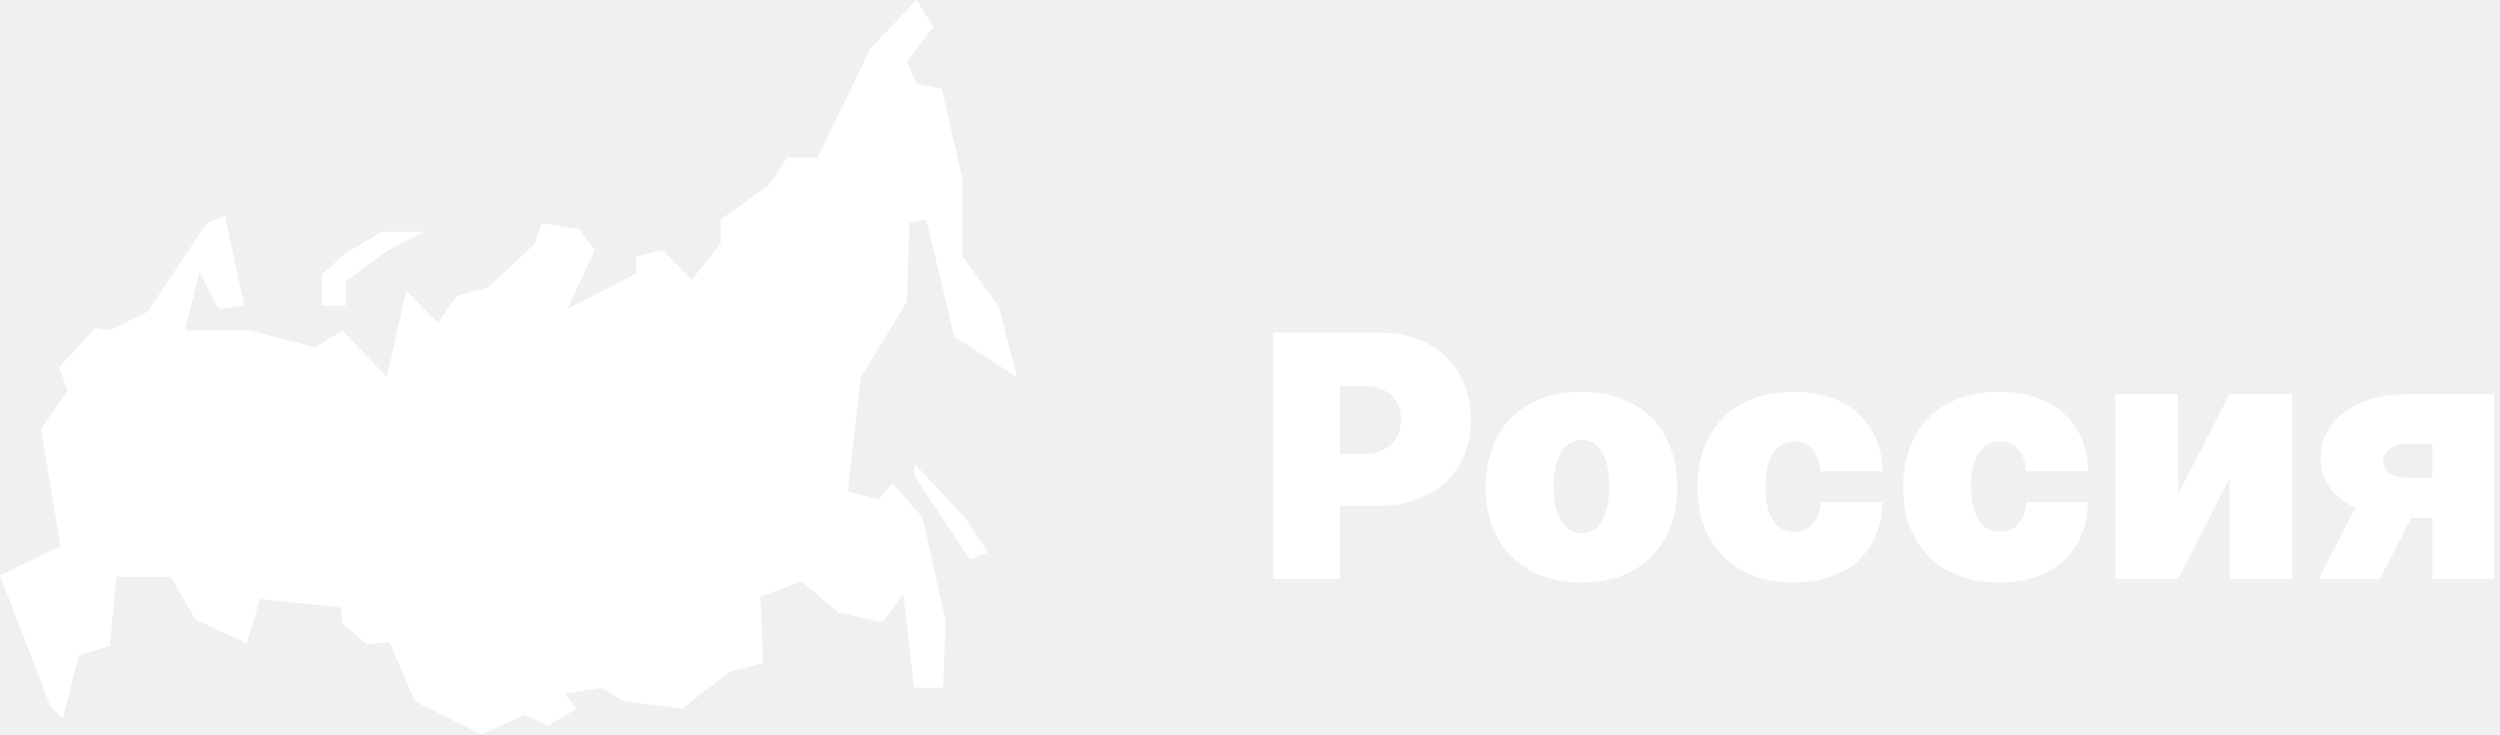
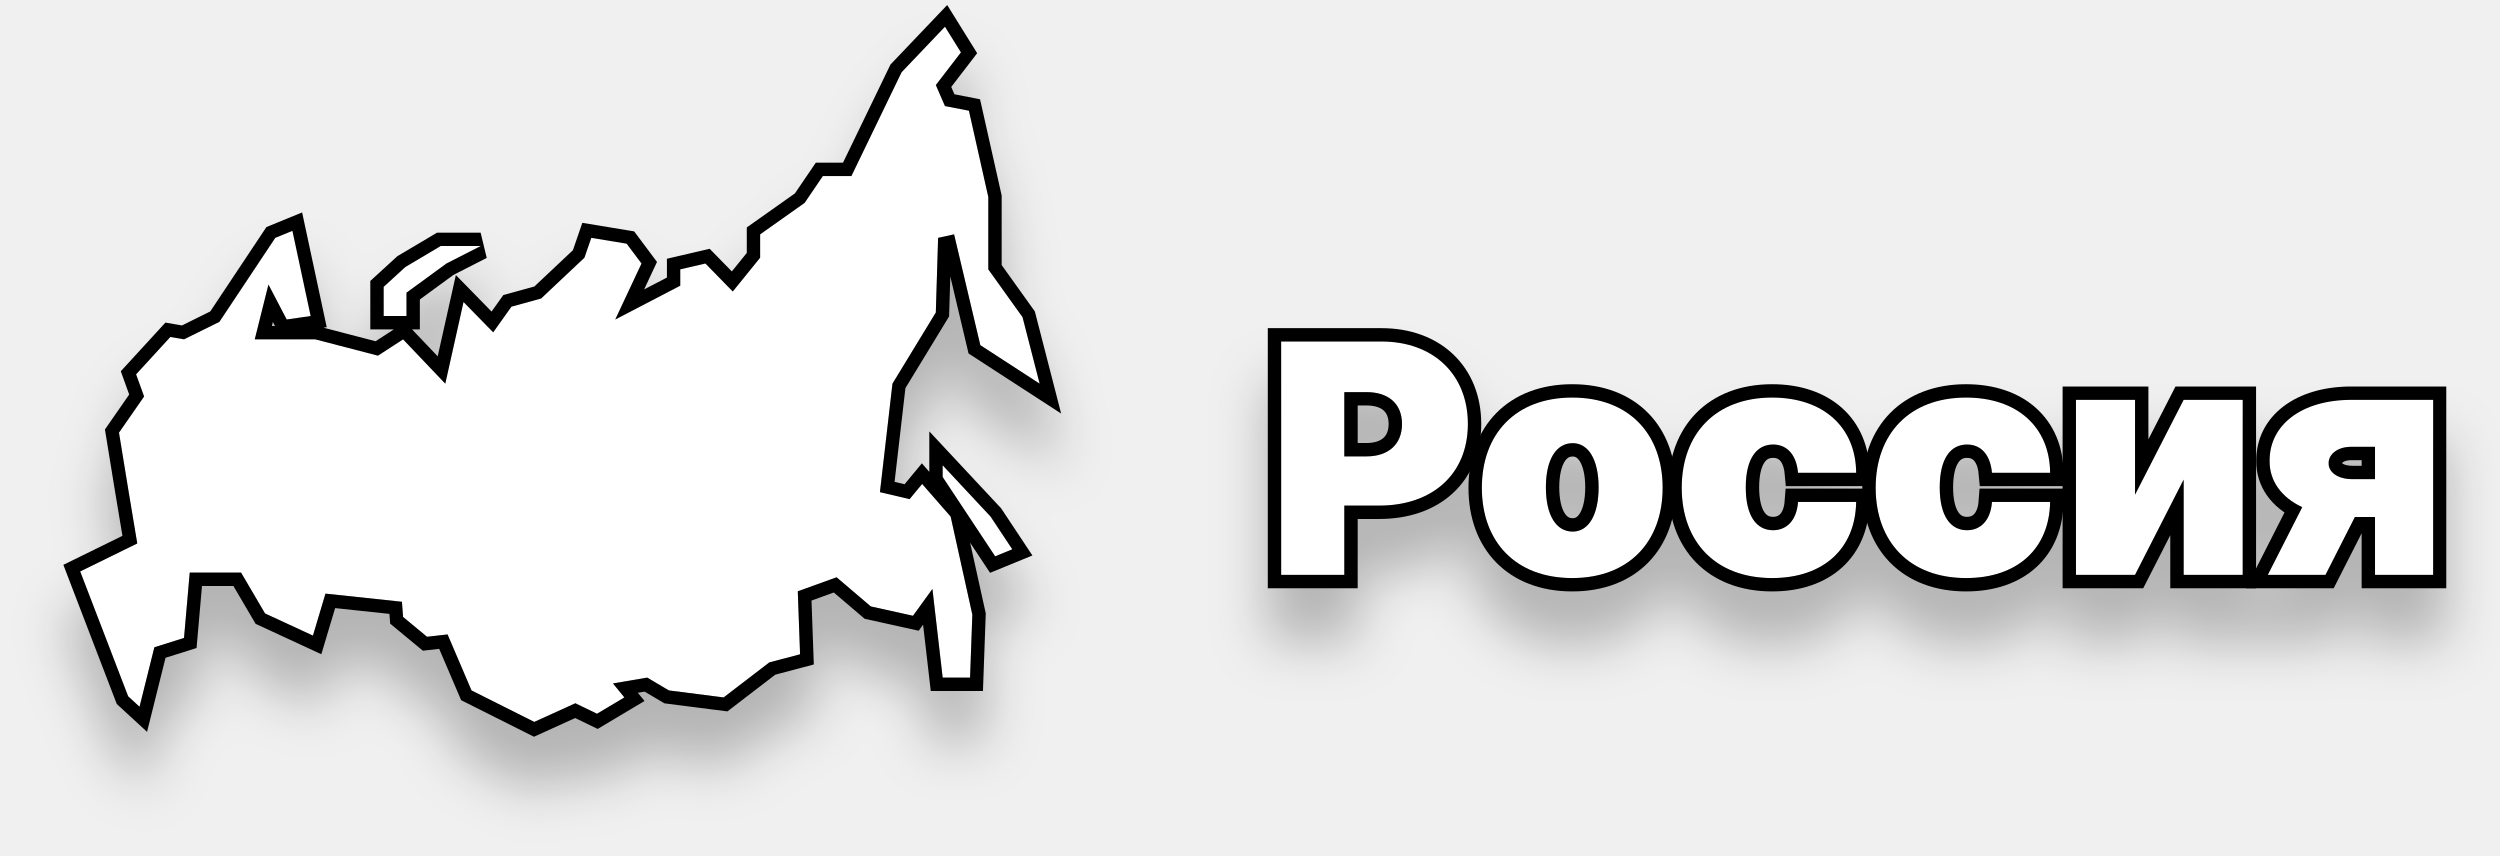
- <svg xmlns="http://www.w3.org/2000/svg" width="177" height="52" viewBox="0 0 177 52" fill="none">
-   <path d="M7.791 23.383L10.445 22.074L14.64 15.792L15.924 15.268L17.294 21.638L15.496 21.899L14.126 19.282L13.099 23.383H17.636L22.345 24.604L24.228 23.383L27.396 26.698L28.766 20.591L30.992 22.859L32.361 20.94L34.587 20.329L37.841 17.275L38.354 15.792L41.008 16.228L42.121 17.711L40.152 21.899L45.032 19.369V18.148L46.916 17.711L48.97 19.805L51.025 17.275V15.53L54.364 13.175L55.734 11.168H57.874L61.641 3.403L64.894 0L66.093 1.919L64.209 4.362L64.894 5.933L66.692 6.282L68.147 12.738V18.148L70.716 21.725L72 26.698L67.548 23.819L65.579 15.53L64.38 15.792L64.209 21.376L60.956 26.698L60.014 34.812L62.24 35.336L63.182 34.201L65.322 36.644L66.949 43.973L66.778 48.685H64.723L63.952 42.054L62.497 44.06L59.329 43.362L56.761 41.181L53.85 42.228L54.021 46.94L51.71 47.55L48.285 50.168L44.176 49.644L42.549 48.685L39.981 49.121L40.837 50.168L38.782 51.389L37.156 50.604L34.074 52L29.365 49.644L27.567 45.456L26.026 45.631L24.228 44.148L24.143 43.013L18.407 42.403L17.465 45.544L13.869 43.886L12.071 40.832H8.219L7.791 45.718L5.565 46.416L4.452 50.866L3.596 50.081L0 40.745L4.281 38.651L3.596 34.55L2.911 30.362L4.794 27.658L4.195 26L6.763 23.208L7.791 23.383ZM64.723 33.678L68.661 39.611L69.945 39.087L68.319 36.644L64.723 32.805V33.678ZM24.485 21.638V19.893L27.482 17.711L30.05 16.403H27.053L24.399 17.973L22.773 19.456V21.638H24.485Z" fill="white" />
-   <path d="M90.125 41H94.864V35.819H97.489C101.469 35.819 104.136 33.475 104.136 29.716C104.136 26 101.537 23.546 97.659 23.546H90.125V41ZM94.864 32.137V27.33H96.534C98.196 27.33 99.193 28.216 99.193 29.716C99.193 31.208 98.196 32.137 96.534 32.137H94.864Z" fill="white" />
-   <path d="M111.969 41.239C116.23 41.239 118.753 38.512 118.753 34.489C118.753 30.466 116.23 27.739 111.969 27.739C107.707 27.739 105.185 30.466 105.185 34.489C105.185 38.512 107.707 41.239 111.969 41.239ZM112.003 37.762C110.741 37.762 109.991 36.509 109.991 34.455C109.991 32.401 110.741 31.148 112.003 31.148C113.196 31.148 113.946 32.401 113.946 34.455C113.946 36.509 113.196 37.762 112.003 37.762Z" fill="white" />
-   <path d="M126.969 41.239C130.847 41.239 133.224 39.015 133.276 35.546H128.912C128.81 36.918 128.068 37.66 127.037 37.66C125.801 37.66 124.991 36.603 124.991 34.455C124.991 32.307 125.801 31.25 127.037 31.25C128.077 31.25 128.784 31.992 128.912 33.364H133.276C133.25 29.955 130.821 27.739 126.969 27.739C122.707 27.739 120.185 30.466 120.185 34.489C120.185 38.512 122.707 41.239 126.969 41.239Z" fill="white" />
-   <path d="M141.523 41.239C145.401 41.239 147.779 39.015 147.83 35.546H143.467C143.364 36.918 142.623 37.66 141.592 37.66C140.356 37.66 139.546 36.603 139.546 34.455C139.546 32.307 140.356 31.25 141.592 31.25C142.631 31.25 143.339 31.992 143.467 33.364H147.83C147.805 29.955 145.376 27.739 141.523 27.739C137.262 27.739 134.739 30.466 134.739 34.489C134.739 38.512 137.262 41.239 141.523 41.239Z" fill="white" />
-   <path d="M154.203 35V27.91H149.771V41H154.203L157.851 33.875V41H162.283V27.91H157.851L154.203 35Z" fill="white" />
-   <path d="M172.212 41H176.575V27.91H170.439C166.663 27.91 164.277 29.819 164.303 32.478C164.286 33.969 165.18 35.205 166.749 35.938L164.166 41H168.496L170.703 36.671H172.212V41ZM172.212 33.841H170.541C169.288 33.841 168.709 33.228 168.734 32.648C168.709 32.103 169.254 31.421 170.439 31.421H172.212V33.841Z" fill="white" />
+ <svg xmlns="http://www.w3.org/2000/svg" width="187" height="64" viewBox="0 0 187 64" fill="none">
+   <g filter="url(#filter0_d)">
+     <mask id="path-1-outside-1" maskUnits="userSpaceOnUse" x="4" y="0" width="179" height="56" fill="black">
+       <rect fill="white" x="4" width="179" height="56" />
+       <path d="M13.765 25.383L16.411 24.074L20.592 17.792L21.872 17.268L23.237 23.638L21.445 23.899L20.08 21.282L19.056 25.383H23.579L28.272 26.604L30.149 25.383L33.307 28.698L34.672 22.591L36.891 24.859L38.256 22.94L40.475 22.329L43.717 19.275L44.229 17.792L46.875 18.228L47.984 19.711L46.021 23.899L50.885 21.369V20.148L52.763 19.711L54.811 21.805L56.859 19.275V17.53L60.187 15.175L61.552 13.168H63.685L67.44 5.403L70.683 2L71.877 3.919L70 6.362L70.683 7.933L72.475 8.282L73.925 14.738V20.148L76.485 23.725L77.765 28.698L73.328 25.819L71.365 17.53L70.171 17.792L70 23.376L66.757 28.698L65.819 36.812L68.037 37.336L68.976 36.201L71.109 38.644L72.731 45.973L72.56 50.685H70.512L69.744 44.054L68.293 46.06L65.136 45.362L62.576 43.181L59.675 44.228L59.845 48.94L57.541 49.55L54.128 52.168L50.032 51.644L48.411 50.685L45.851 51.121L46.704 52.168L44.656 53.389L43.035 52.604L39.963 54L35.269 51.644L33.477 47.456L31.941 47.631L30.149 46.148L30.064 45.013L24.347 44.403L23.408 47.544L19.824 45.886L18.032 42.832H14.192L13.765 47.718L11.547 48.416L10.437 52.866L9.584 52.081L6 42.745L10.267 40.651L9.584 36.55L8.901 32.362L10.779 29.658L10.181 28L12.741 25.208L13.765 25.383ZM70.512 35.678L74.437 41.611L75.717 41.087L74.096 38.644L70.512 34.805V35.678ZM30.405 23.638V21.893L33.392 19.711L35.952 18.403H32.965L30.32 19.973L28.699 21.456V23.638H30.405Z" />
+       <path d="M95.831 43H100.555V37.819H103.171C107.138 37.819 109.797 35.475 109.797 31.716C109.797 28 107.206 25.546 103.341 25.546H95.831V43ZM100.555 34.137V29.33H102.22C103.876 29.33 104.87 30.216 104.87 31.716C104.87 33.208 103.876 34.137 102.22 34.137H100.555Z" />
+       <path d="M117.604 43.239C121.851 43.239 124.366 40.512 124.366 36.489C124.366 32.466 121.851 29.739 117.604 29.739C113.356 29.739 110.842 32.466 110.842 36.489C110.842 40.512 113.356 43.239 117.604 43.239ZM117.638 39.762C116.381 39.762 115.633 38.509 115.633 36.455C115.633 34.401 116.381 33.148 117.638 33.148C118.827 33.148 119.575 34.401 119.575 36.455C119.575 38.509 118.827 39.762 117.638 39.762Z" />
+       <path d="M132.555 43.239C136.42 43.239 138.79 41.015 138.841 37.546H134.492C134.39 38.918 133.651 39.66 132.623 39.66C131.391 39.66 130.584 38.603 130.584 36.455C130.584 34.307 131.391 33.25 132.623 33.25C133.659 33.25 134.365 33.992 134.492 35.364H138.841C138.816 31.955 136.395 29.739 132.555 29.739C128.308 29.739 125.793 32.466 125.793 36.489C125.793 40.512 128.308 43.239 132.555 43.239Z" />
+       <path d="M147.062 43.239C150.928 43.239 153.298 41.015 153.349 37.546H148.999C148.897 38.918 148.158 39.66 147.13 39.66C145.899 39.66 145.092 38.603 145.092 36.455C145.092 34.307 145.899 33.25 147.13 33.25C148.167 33.25 148.872 33.992 148.999 35.364H153.349C153.323 31.955 150.902 29.739 147.062 29.739C142.815 29.739 140.3 32.466 140.3 36.489C140.3 40.512 142.815 43.239 147.062 43.239Z" />
+       <path d="M159.701 37V29.91H155.283V43H159.701L163.337 35.875V43H167.754V29.91H163.337L159.701 37Z" />
+       <path d="M177.651 43H182V29.91H175.884C172.12 29.91 169.742 31.819 169.767 34.478C169.75 35.969 170.642 37.205 172.205 37.938L169.631 43H173.947L176.147 38.671H177.651V43ZM177.651 35.841H175.986C174.737 35.841 174.159 35.228 174.185 34.648C174.159 34.103 174.703 33.421 175.884 33.421H177.651V35.841Z" />
+     </mask>
+     <path d="M13.765 25.383L16.411 24.074L20.592 17.792L21.872 17.268L23.237 23.638L21.445 23.899L20.08 21.282L19.056 25.383H23.579L28.272 26.604L30.149 25.383L33.307 28.698L34.672 22.591L36.891 24.859L38.256 22.94L40.475 22.329L43.717 19.275L44.229 17.792L46.875 18.228L47.984 19.711L46.021 23.899L50.885 21.369V20.148L52.763 19.711L54.811 21.805L56.859 19.275V17.53L60.187 15.175L61.552 13.168H63.685L67.44 5.403L70.683 2L71.877 3.919L70 6.362L70.683 7.933L72.475 8.282L73.925 14.738V20.148L76.485 23.725L77.765 28.698L73.328 25.819L71.365 17.53L70.171 17.792L70 23.376L66.757 28.698L65.819 36.812L68.037 37.336L68.976 36.201L71.109 38.644L72.731 45.973L72.56 50.685H70.512L69.744 44.054L68.293 46.06L65.136 45.362L62.576 43.181L59.675 44.228L59.845 48.94L57.541 49.55L54.128 52.168L50.032 51.644L48.411 50.685L45.851 51.121L46.704 52.168L44.656 53.389L43.035 52.604L39.963 54L35.269 51.644L33.477 47.456L31.941 47.631L30.149 46.148L30.064 45.013L24.347 44.403L23.408 47.544L19.824 45.886L18.032 42.832H14.192L13.765 47.718L11.547 48.416L10.437 52.866L9.584 52.081L6 42.745L10.267 40.651L9.584 36.55L8.901 32.362L10.779 29.658L10.181 28L12.741 25.208L13.765 25.383ZM70.512 35.678L74.437 41.611L75.717 41.087L74.096 38.644L70.512 34.805V35.678ZM30.405 23.638V21.893L33.392 19.711L35.952 18.403H32.965L30.32 19.973L28.699 21.456V23.638H30.405Z" fill="white" />
+     <path d="M95.831 43H100.555V37.819H103.171C107.138 37.819 109.797 35.475 109.797 31.716C109.797 28 107.206 25.546 103.341 25.546H95.831V43ZM100.555 34.137V29.33H102.22C103.876 29.33 104.87 30.216 104.87 31.716C104.87 33.208 103.876 34.137 102.22 34.137H100.555Z" fill="white" />
+     <path d="M117.604 43.239C121.851 43.239 124.366 40.512 124.366 36.489C124.366 32.466 121.851 29.739 117.604 29.739C113.356 29.739 110.842 32.466 110.842 36.489C110.842 40.512 113.356 43.239 117.604 43.239ZM117.638 39.762C116.381 39.762 115.633 38.509 115.633 36.455C115.633 34.401 116.381 33.148 117.638 33.148C118.827 33.148 119.575 34.401 119.575 36.455C119.575 38.509 118.827 39.762 117.638 39.762Z" fill="white" />
+     <path d="M132.555 43.239C136.42 43.239 138.79 41.015 138.841 37.546H134.492C134.39 38.918 133.651 39.66 132.623 39.66C131.391 39.66 130.584 38.603 130.584 36.455C130.584 34.307 131.391 33.25 132.623 33.25C133.659 33.25 134.365 33.992 134.492 35.364H138.841C138.816 31.955 136.395 29.739 132.555 29.739C128.308 29.739 125.793 32.466 125.793 36.489C125.793 40.512 128.308 43.239 132.555 43.239Z" fill="white" />
+     <path d="M147.062 43.239C150.928 43.239 153.298 41.015 153.349 37.546H148.999C148.897 38.918 148.158 39.66 147.13 39.66C145.899 39.66 145.092 38.603 145.092 36.455C145.092 34.307 145.899 33.25 147.13 33.25C148.167 33.25 148.872 33.992 148.999 35.364H153.349C153.323 31.955 150.902 29.739 147.062 29.739C142.815 29.739 140.3 32.466 140.3 36.489C140.3 40.512 142.815 43.239 147.062 43.239Z" fill="white" />
+     <path d="M159.701 37V29.91H155.283V43H159.701L163.337 35.875V43H167.754V29.91H163.337L159.701 37Z" fill="white" />
+     <path d="M177.651 43H182V29.91H175.884C172.12 29.91 169.742 31.819 169.767 34.478C169.75 35.969 170.642 37.205 172.205 37.938L169.631 43H173.947L176.147 38.671H177.651V43ZM177.651 35.841H175.986C174.737 35.841 174.159 35.228 174.185 34.648C174.159 34.103 174.703 33.421 175.884 33.421H177.651V35.841Z" fill="white" />
+     <path d="M13.765 25.383L16.411 24.074L20.592 17.792L21.872 17.268L23.237 23.638L21.445 23.899L20.08 21.282L19.056 25.383H23.579L28.272 26.604L30.149 25.383L33.307 28.698L34.672 22.591L36.891 24.859L38.256 22.94L40.475 22.329L43.717 19.275L44.229 17.792L46.875 18.228L47.984 19.711L46.021 23.899L50.885 21.369V20.148L52.763 19.711L54.811 21.805L56.859 19.275V17.53L60.187 15.175L61.552 13.168H63.685L67.44 5.403L70.683 2L71.877 3.919L70 6.362L70.683 7.933L72.475 8.282L73.925 14.738V20.148L76.485 23.725L77.765 28.698L73.328 25.819L71.365 17.53L70.171 17.792L70 23.376L66.757 28.698L65.819 36.812L68.037 37.336L68.976 36.201L71.109 38.644L72.731 45.973L72.56 50.685H70.512L69.744 44.054L68.293 46.06L65.136 45.362L62.576 43.181L59.675 44.228L59.845 48.94L57.541 49.55L54.128 52.168L50.032 51.644L48.411 50.685L45.851 51.121L46.704 52.168L44.656 53.389L43.035 52.604L39.963 54L35.269 51.644L33.477 47.456L31.941 47.631L30.149 46.148L30.064 45.013L24.347 44.403L23.408 47.544L19.824 45.886L18.032 42.832H14.192L13.765 47.718L11.547 48.416L10.437 52.866L9.584 52.081L6 42.745L10.267 40.651L9.584 36.55L8.901 32.362L10.779 29.658L10.181 28L12.741 25.208L13.765 25.383ZM70.512 35.678L74.437 41.611L75.717 41.087L74.096 38.644L70.512 34.805V35.678ZM30.405 23.638V21.893L33.392 19.711L35.952 18.403H32.965L30.32 19.973L28.699 21.456V23.638H30.405Z" stroke="black" stroke-width="2" mask="url(#path-1-outside-1)" />
+     <path d="M95.831 43H100.555V37.819H103.171C107.138 37.819 109.797 35.475 109.797 31.716C109.797 28 107.206 25.546 103.341 25.546H95.831V43ZM100.555 34.137V29.33H102.22C103.876 29.33 104.87 30.216 104.87 31.716C104.87 33.208 103.876 34.137 102.22 34.137H100.555Z" stroke="black" stroke-width="2" mask="url(#path-1-outside-1)" />
+     <path d="M117.604 43.239C121.851 43.239 124.366 40.512 124.366 36.489C124.366 32.466 121.851 29.739 117.604 29.739C113.356 29.739 110.842 32.466 110.842 36.489C110.842 40.512 113.356 43.239 117.604 43.239ZM117.638 39.762C116.381 39.762 115.633 38.509 115.633 36.455C115.633 34.401 116.381 33.148 117.638 33.148C118.827 33.148 119.575 34.401 119.575 36.455C119.575 38.509 118.827 39.762 117.638 39.762Z" stroke="black" stroke-width="2" mask="url(#path-1-outside-1)" />
+     <path d="M132.555 43.239C136.42 43.239 138.79 41.015 138.841 37.546H134.492C134.39 38.918 133.651 39.66 132.623 39.66C131.391 39.66 130.584 38.603 130.584 36.455C130.584 34.307 131.391 33.25 132.623 33.25C133.659 33.25 134.365 33.992 134.492 35.364H138.841C138.816 31.955 136.395 29.739 132.555 29.739C128.308 29.739 125.793 32.466 125.793 36.489C125.793 40.512 128.308 43.239 132.555 43.239Z" stroke="black" stroke-width="2" mask="url(#path-1-outside-1)" />
+     <path d="M147.062 43.239C150.928 43.239 153.298 41.015 153.349 37.546H148.999C148.897 38.918 148.158 39.66 147.13 39.66C145.899 39.66 145.092 38.603 145.092 36.455C145.092 34.307 145.899 33.25 147.13 33.25C148.167 33.25 148.872 33.992 148.999 35.364H153.349C153.323 31.955 150.902 29.739 147.062 29.739C142.815 29.739 140.3 32.466 140.3 36.489C140.3 40.512 142.815 43.239 147.062 43.239Z" stroke="black" stroke-width="2" mask="url(#path-1-outside-1)" />
+     <path d="M159.701 37V29.91H155.283V43H159.701L163.337 35.875V43H167.754V29.91H163.337L159.701 37Z" stroke="black" stroke-width="2" mask="url(#path-1-outside-1)" />
+     <path d="M177.651 43H182V29.91H175.884C172.12 29.91 169.742 31.819 169.767 34.478C169.75 35.969 170.642 37.205 172.205 37.938L169.631 43H173.947L176.147 38.671H177.651V43ZM177.651 35.841H175.986C174.737 35.841 174.159 35.228 174.185 34.648C174.159 34.103 174.703 33.421 175.884 33.421H177.651V35.841Z" stroke="black" stroke-width="2" mask="url(#path-1-outside-1)" />
+   </g>
+   <defs>
+     <filter id="filter0_d" x="0.739" y="0.375" width="186.261" height="62.733" filterUnits="userSpaceOnUse" color-interpolation-filters="sRGB">
+       <feFlood flood-opacity="0" result="BackgroundImageFix" />
+       <feColorMatrix in="SourceAlpha" type="matrix" values="0 0 0 0 0 0 0 0 0 0 0 0 0 0 0 0 0 0 127 0" />
+       <feOffset dy="4" />
+       <feGaussianBlur stdDeviation="2" />
+       <feColorMatrix type="matrix" values="0 0 0 0 0 0 0 0 0 0 0 0 0 0 0 0 0 0 0.25 0" />
+       <feBlend mode="normal" in2="BackgroundImageFix" result="effect1_dropShadow" />
+       <feBlend mode="normal" in="SourceGraphic" in2="effect1_dropShadow" result="shape" />
+     </filter>
+   </defs>
</svg>
